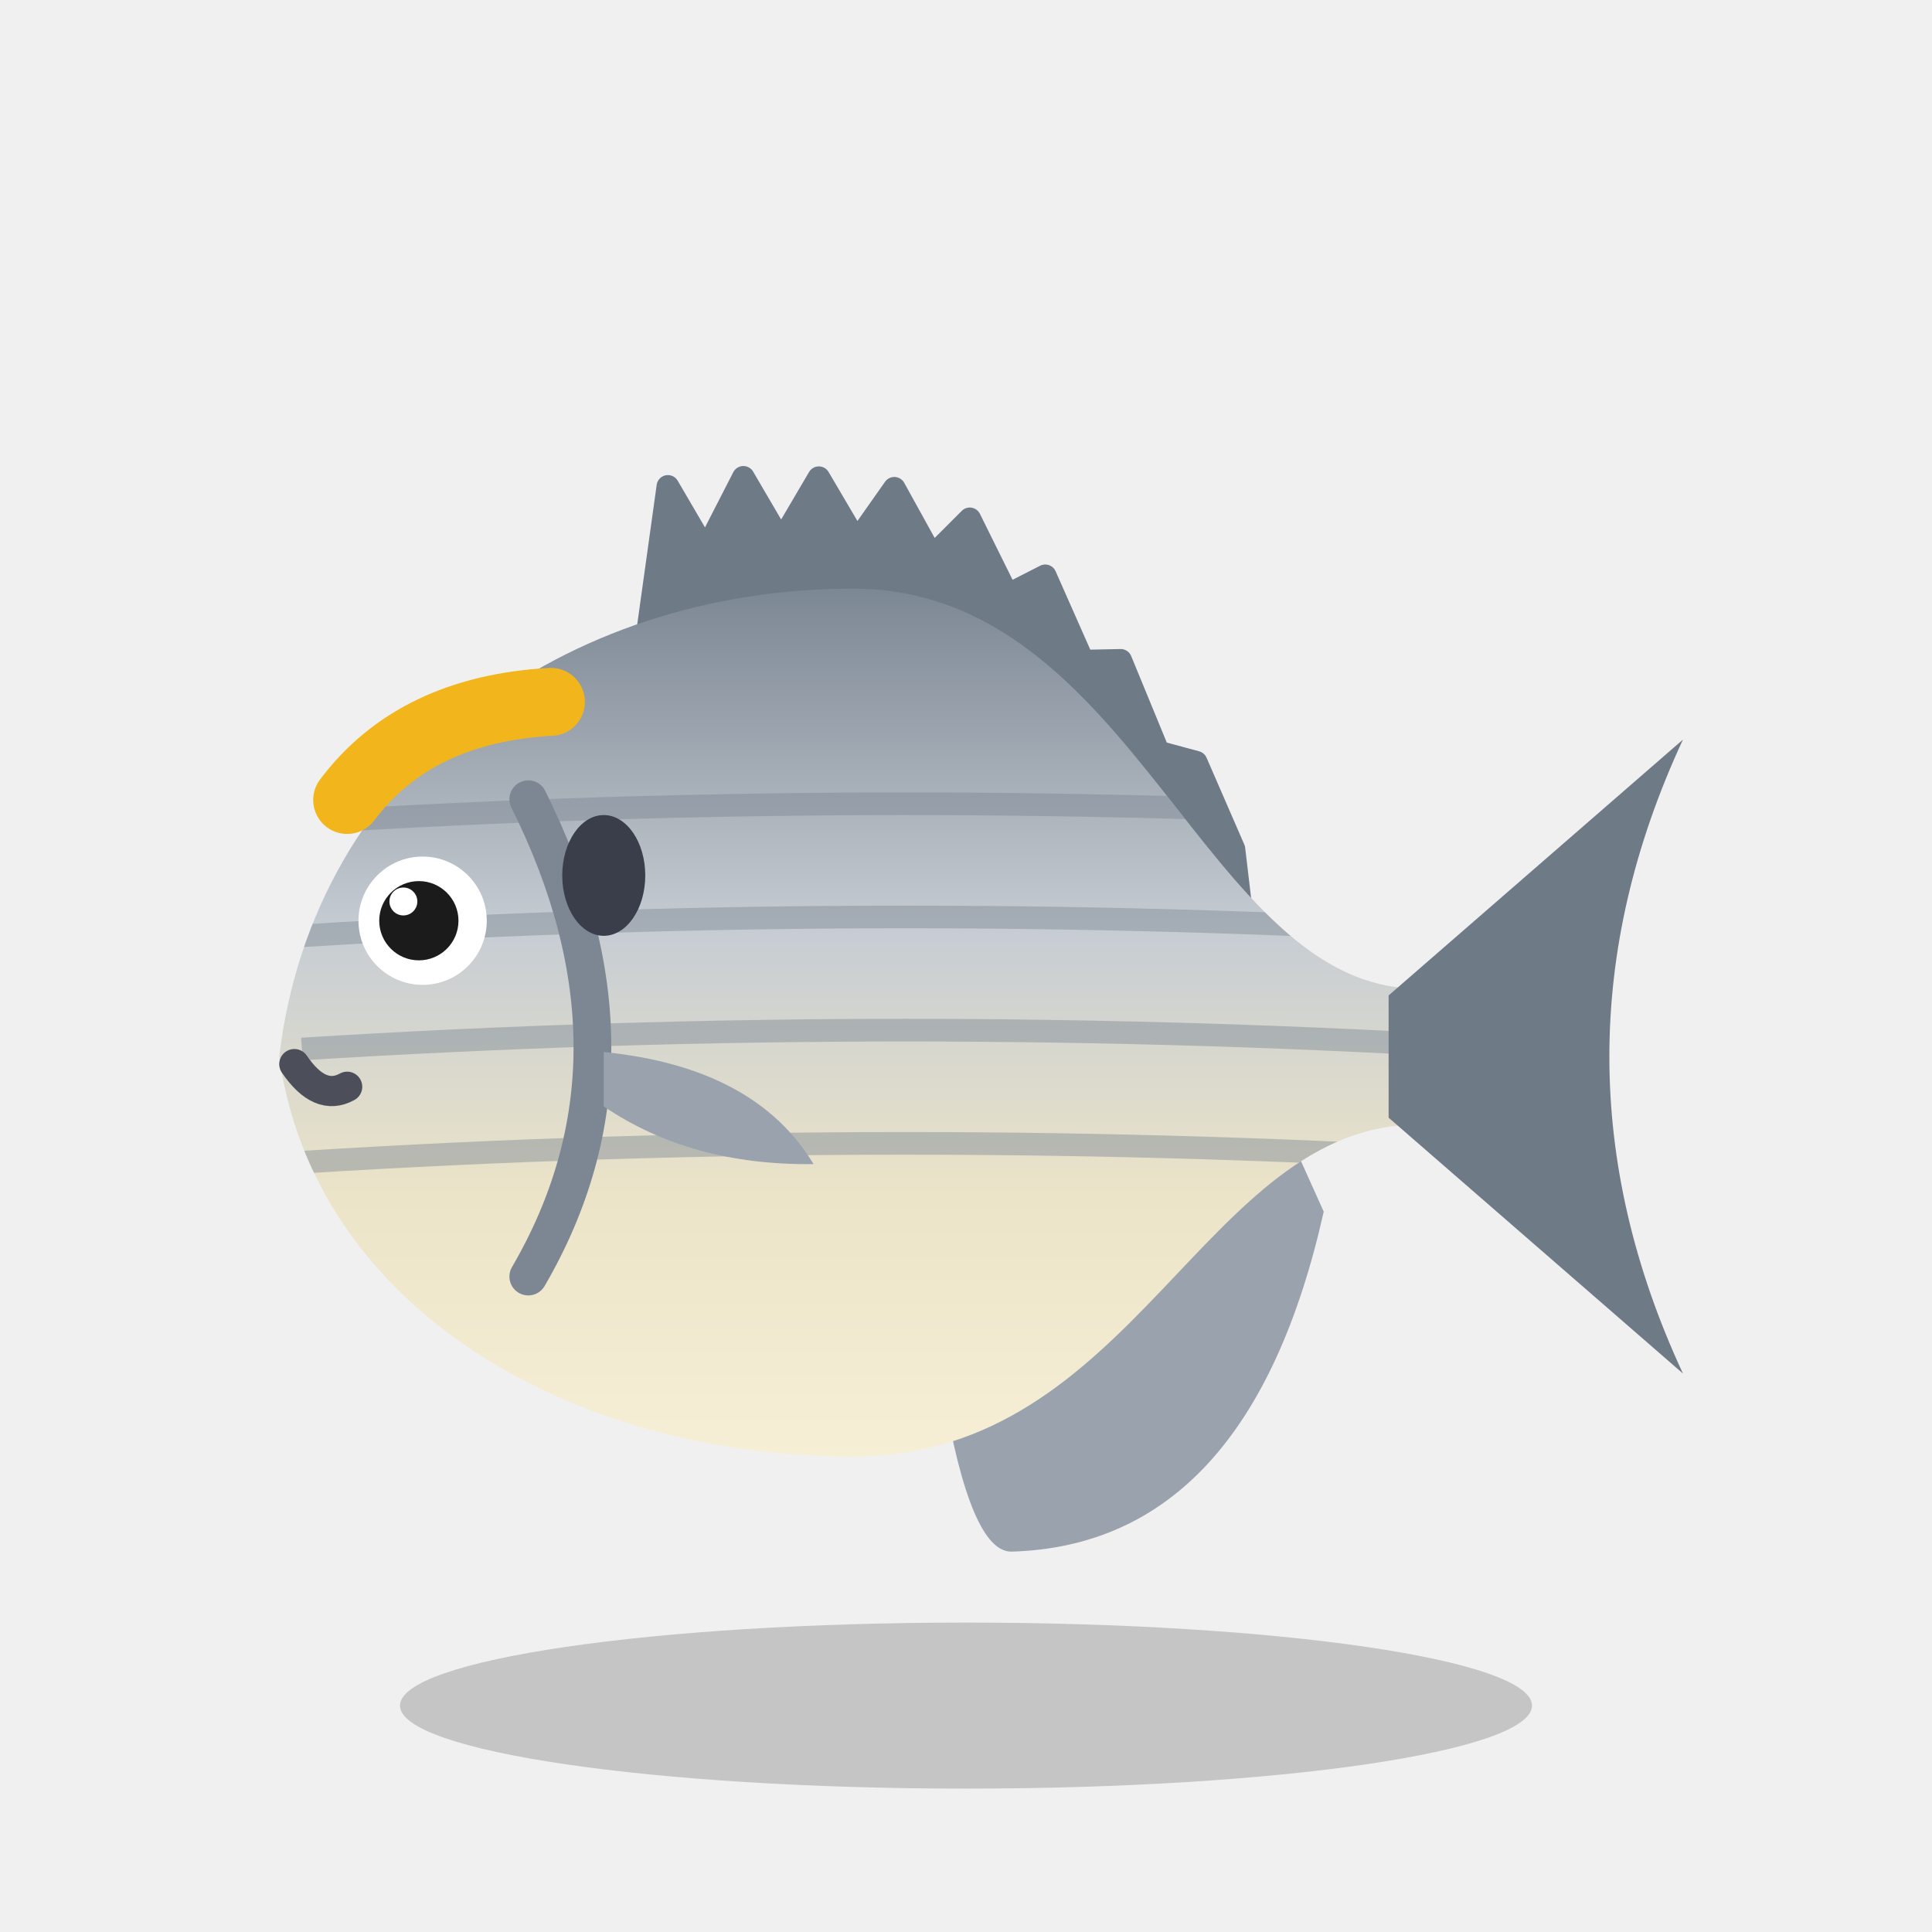
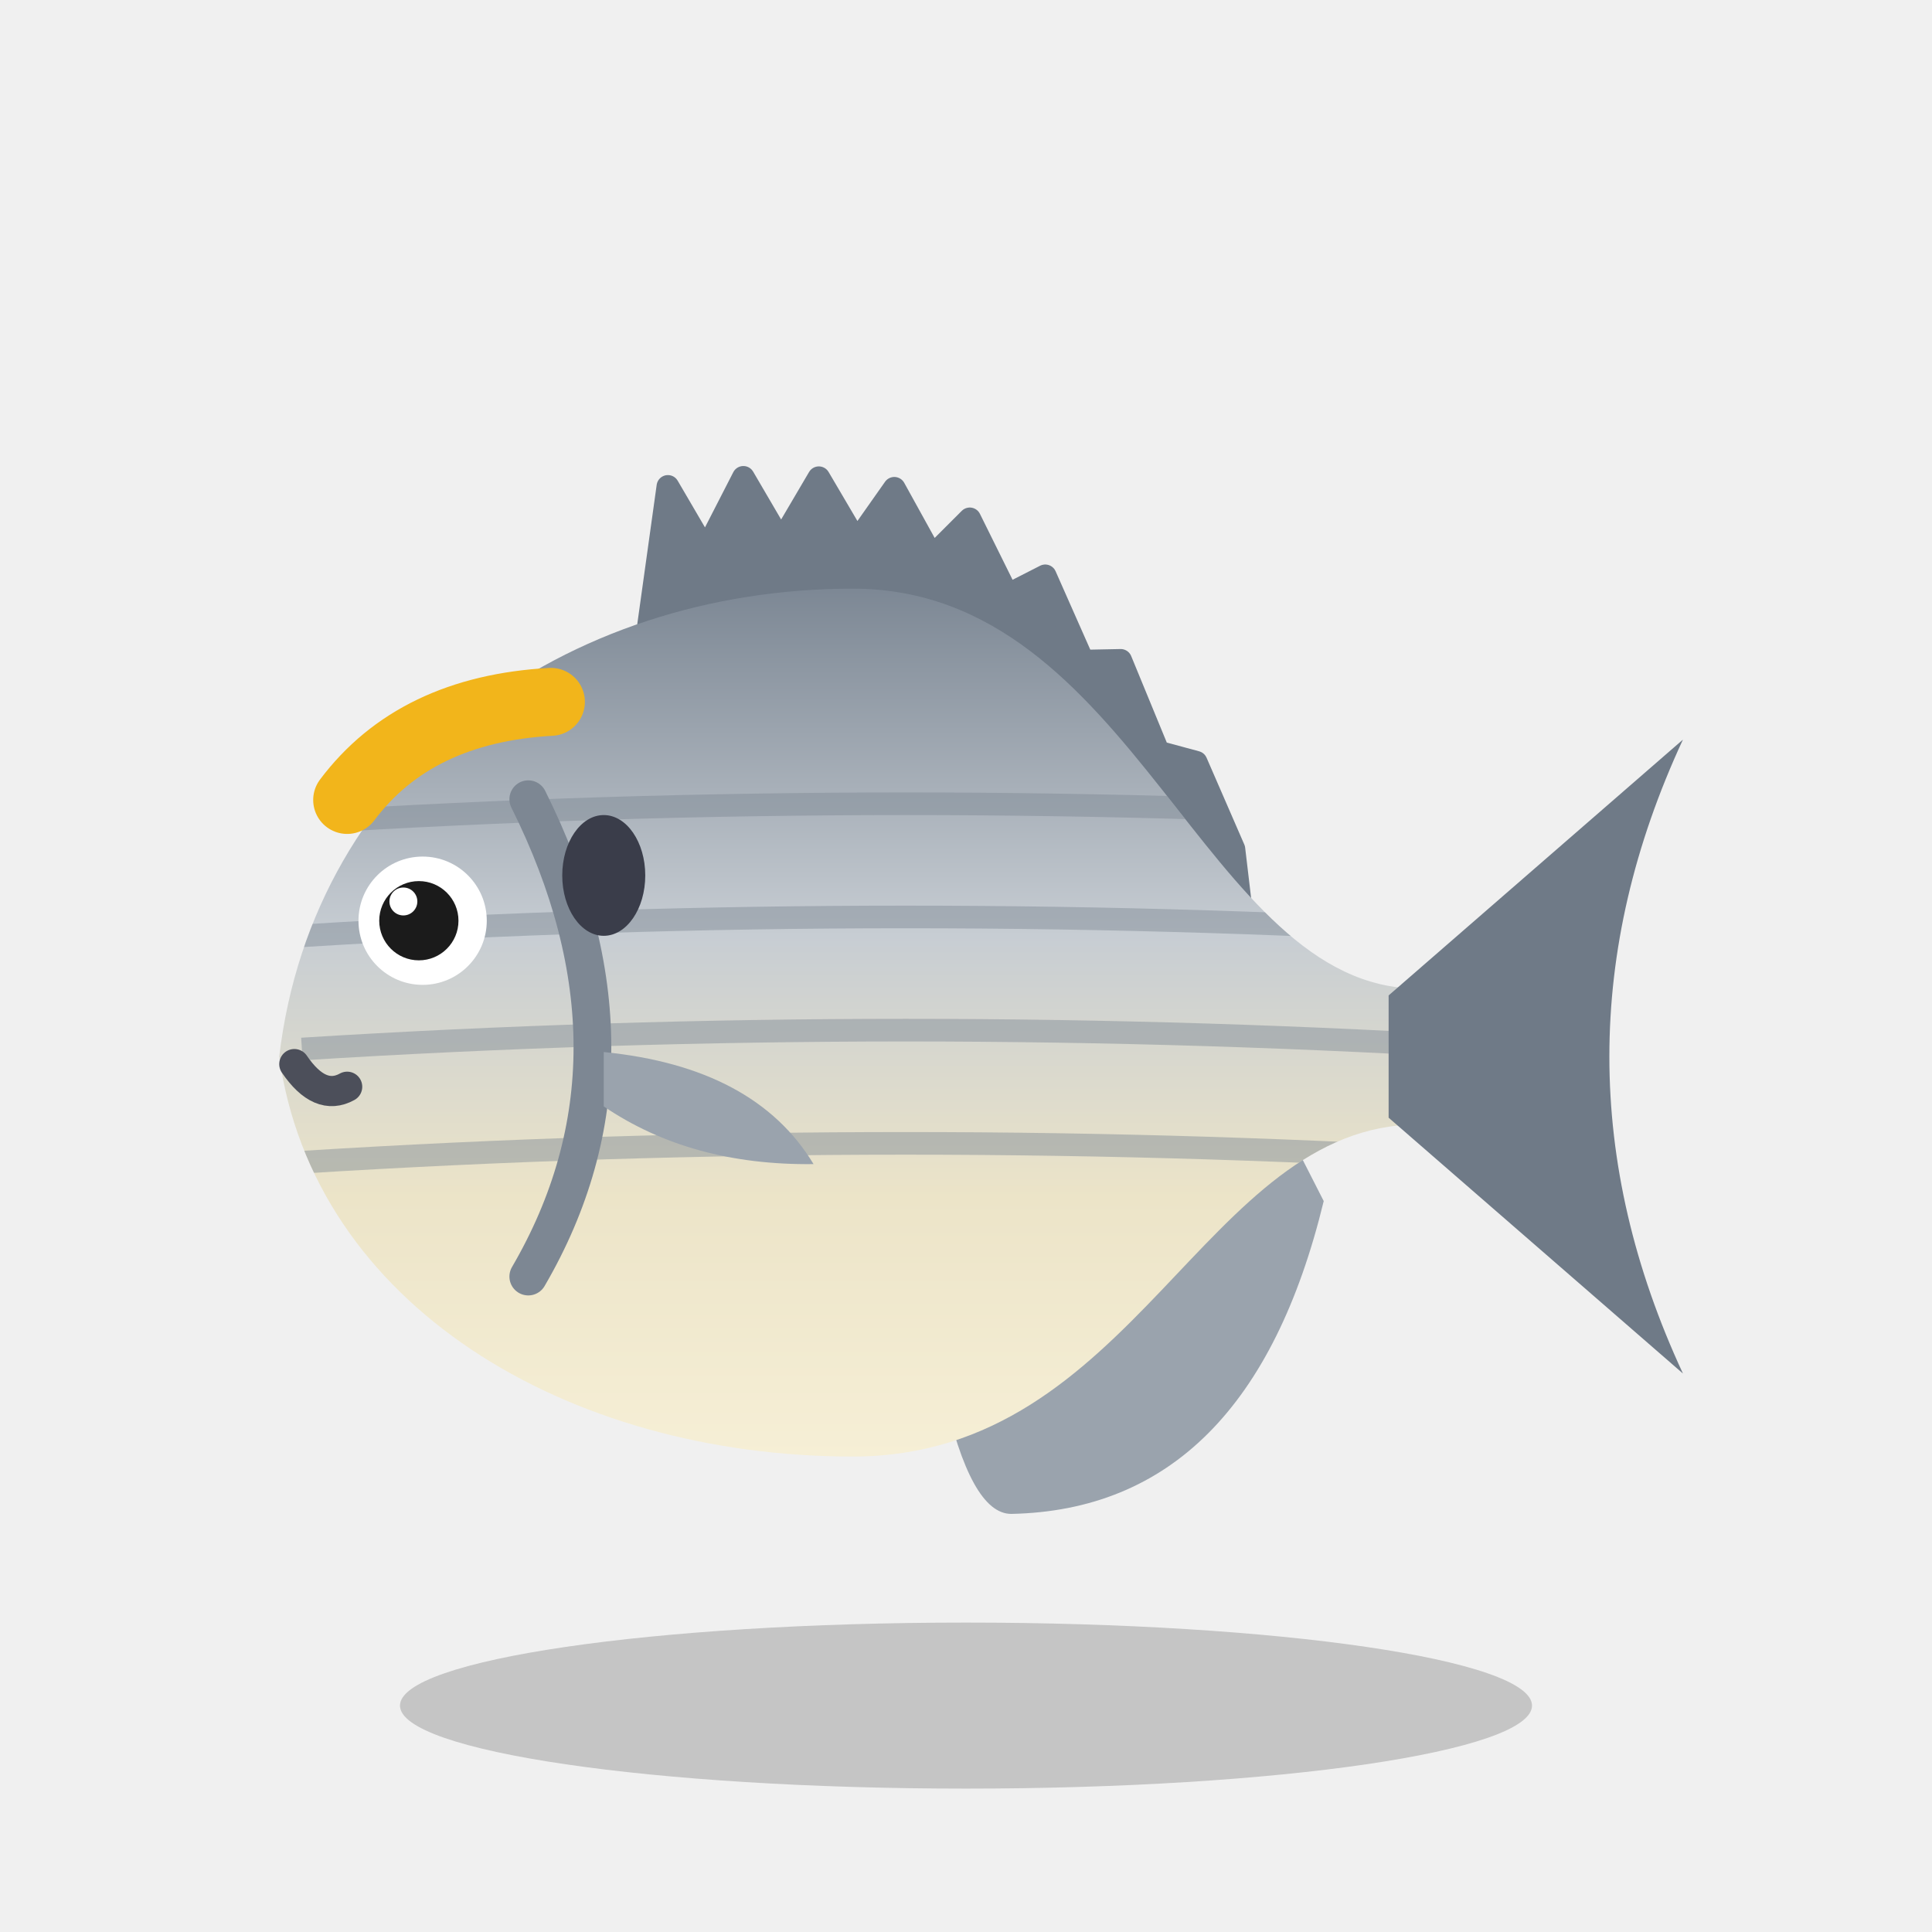
<svg xmlns="http://www.w3.org/2000/svg" viewBox="0 0 512 512">
  <ellipse cx="256" cy="452" rx="150" ry="22" fill="#000" opacity=".18" />
  <g transform="translate(0 18)">
    <defs>
      <linearGradient id="dorado-b" x1="0" y1="0" x2="0" y2="1">
        <stop offset="0" stop-color="#7c8794" />
        <stop offset="0.4" stop-color="#c7cdd3" />
        <stop offset="0.7" stop-color="#ece4c8" />
        <stop offset="1" stop-color="#f6efd6" />
      </linearGradient>
      <clipPath id="dorado-c">
        <path d="M74,262C83.1,185.1 150,138 226,138C301,138 319,244 376,244L376,280C319,280 301,368 226,368C150,368 83.1,327.7 74,262Z" />
      </clipPath>
    </defs>
    <path d="M170,161.1 L177,110.9 L187,128 L197,108.5 L207,125.6 L217,108.6 L227,125.6 L237,111.4 L247,129.5 L257,119.5 L267,139.7 L277,134.6 L287,157.2 L297,157 L307,181.3 L317,184 L327,207 L330,232.3Z" fill="#6f7a87" stroke="#6f7a87" stroke-width="6" stroke-linejoin="round" />
-     <path d="M250,350.7Q257.2,393.2 268,393.2Q331,391.4 350.8,303.1L340,279.1Z" fill="#9aa3ad" />
+     <path d="M250,350.7Q257.2,383.2 268,383.2Q331,381.9 350.8,300.3L340,279.1Z" fill="#9aa3ad" />
    <path d="M74,262C83.1,185.1 150,138 226,138C301,138 319,244 376,244L376,280C319,280 301,368 226,368C150,368 83.1,327.7 74,262Z" fill="url(#dorado-b)" />
    <g clip-path="url(#dorado-c)">
      <path d="M80,200 Q240,190 400,200" stroke="#7d8793" stroke-width="6" fill="none" opacity=".45" />
      <path d="M80,230 Q240,220 400,230" stroke="#7d8793" stroke-width="6" fill="none" opacity=".45" />
      <path d="M80,260 Q240,250 400,260" stroke="#7d8793" stroke-width="6" fill="none" opacity=".45" />
      <path d="M80,290 Q240,280 400,290" stroke="#7d8793" stroke-width="6" fill="none" opacity=".45" />
    </g>
    <path d="M368,245.8L446,178Q407,262 446,346L368,278.2Z" fill="#6f7a87" />
    <path d="M140,193.8Q174,262 140,320.3" stroke="#7d8793" stroke-width="10" fill="none" stroke-linecap="round" />
    <ellipse cx="160" cy="214" rx="11" ry="16" fill="#3a3d4a" />
    <path d="M92,194 Q110,170 146,168" stroke="#f2b51b" stroke-width="18" fill="none" stroke-linecap="round" />
    <path d="M160,260.8Q200.1,264.8 215.6,290.5Q183.1,290.9 160,275.2Z" fill="#9aa3ad" />
    <circle cx="112" cy="226" r="17" fill="#fff" />
    <circle cx="111" cy="226" r="10.5" fill="#1b1b1b" />
    <circle cx="106.9" cy="220.9" r="3.7" fill="#fff" />
    <path d="M78,264Q84.8,274 92,270" stroke="#4c4f5a" stroke-width="8" fill="none" stroke-linecap="round" />
  </g>
</svg>
